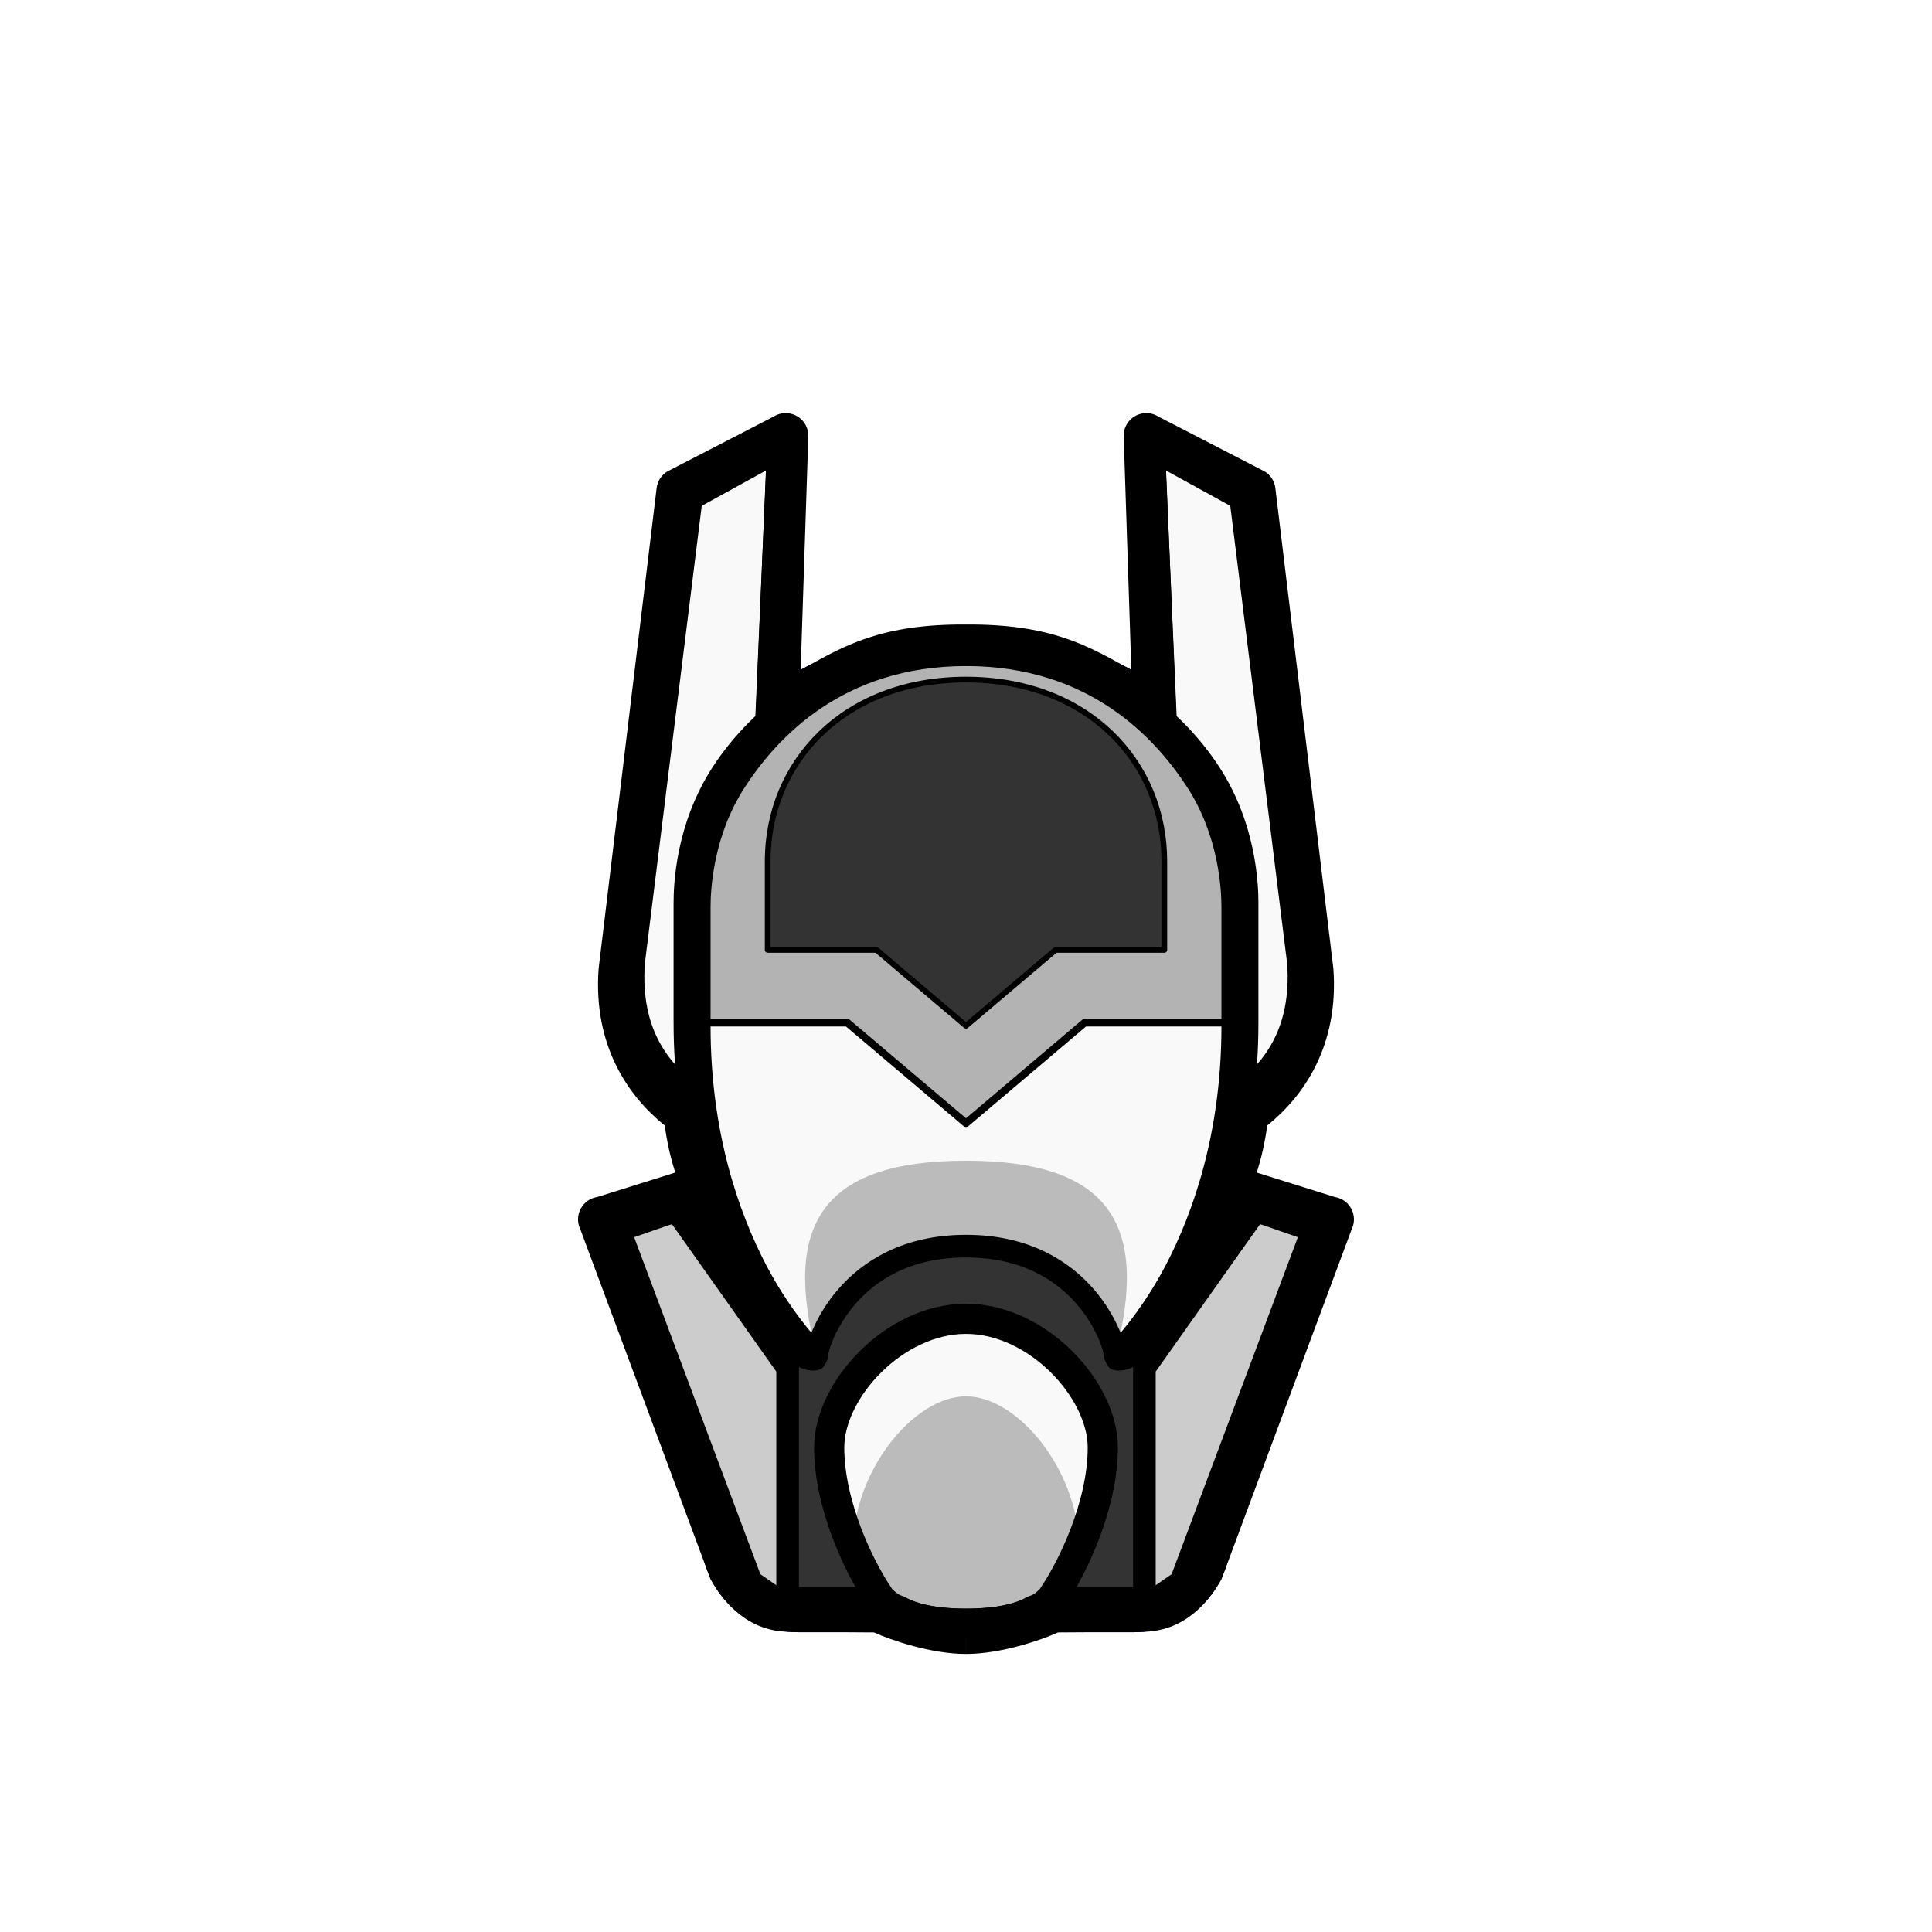
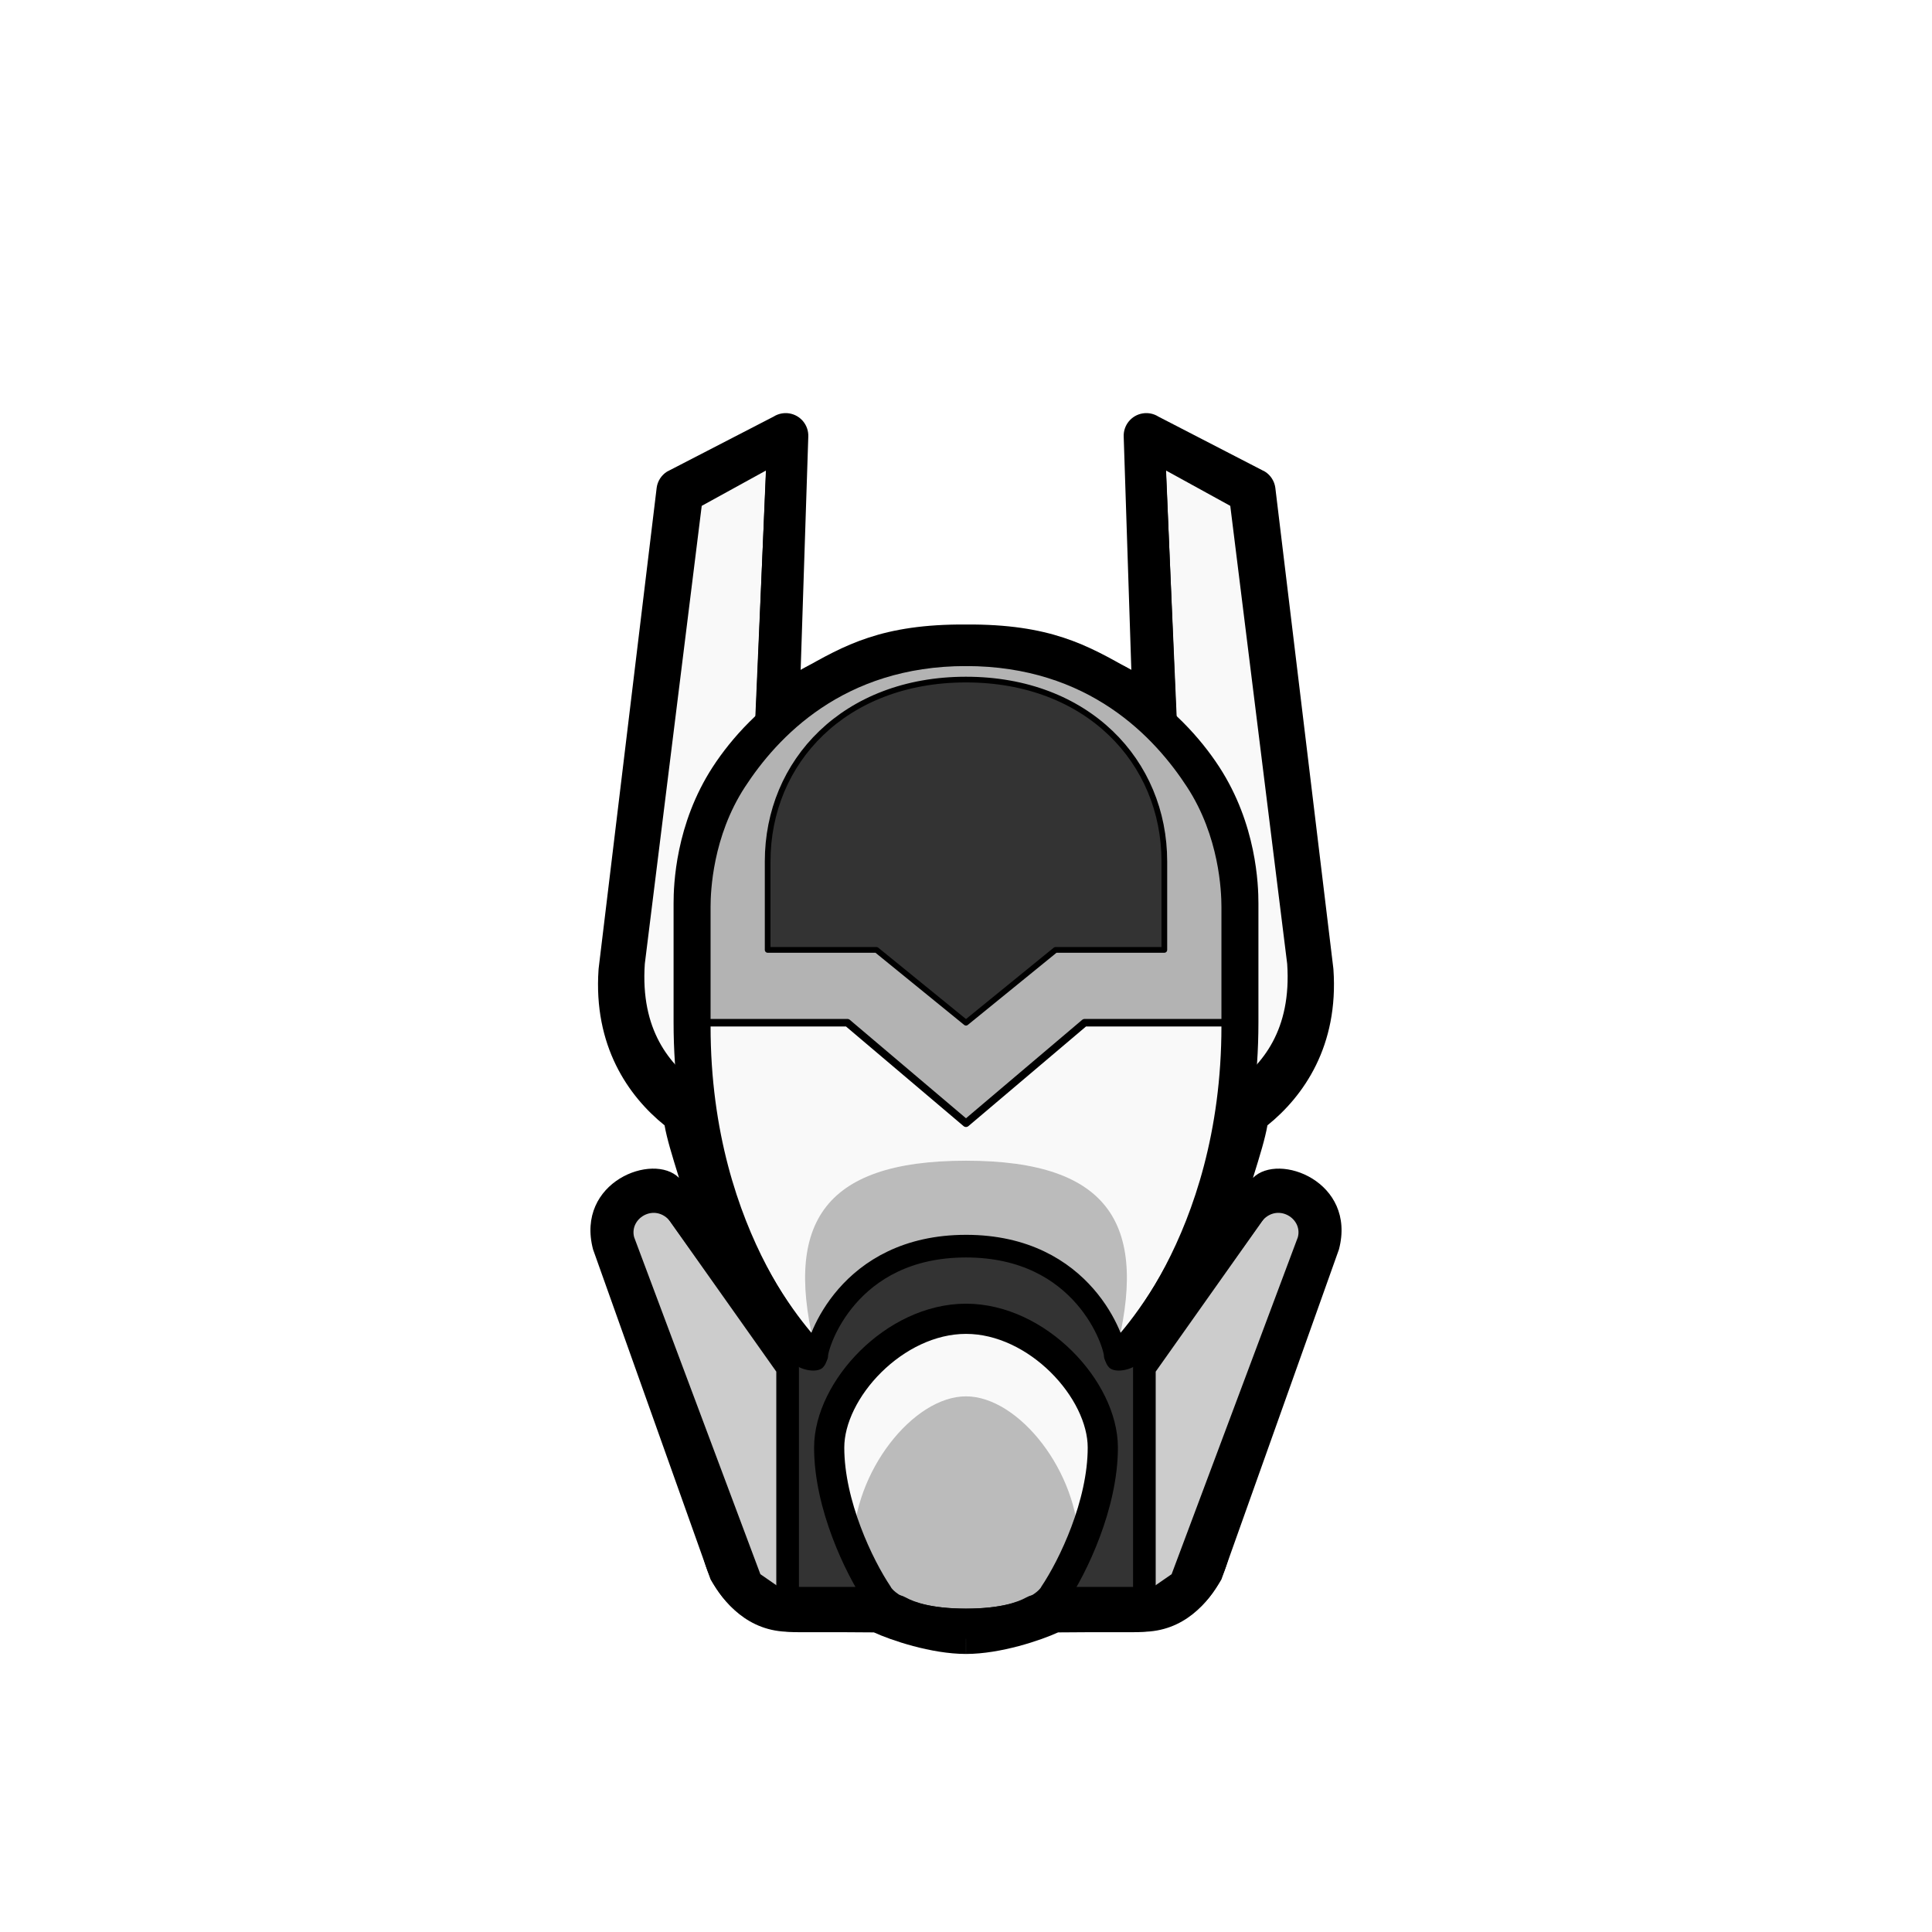
<svg xmlns="http://www.w3.org/2000/svg" xmlns:xlink="http://www.w3.org/1999/xlink" width="1280" height="1280" viewBox="0 0 338.667 338.667" version="1.1" id="svg5">
  <defs id="defs2">
    <radialGradient xlink:href="#linearGradient5366" id="radialGradient5368" cx="698.438" cy="790.437" fx="698.438" fy="790.437" r="176.268" gradientTransform="matrix(-1.210757,0,0,-4.647183,1544.078,4429.913)" gradientUnits="userSpaceOnUse" />
    <linearGradient id="linearGradient5366">
      <stop style="stop-color:#333333;stop-opacity:1" offset="0" id="stop5362" />
      <stop style="stop-color:#333333;stop-opacity:1" offset="0.758" id="stop5916" />
      <stop style="stop-color:#1a1a1a;stop-opacity:1" offset="1" id="stop5364" />
    </linearGradient>
  </defs>
-   <g id="layer1" style="display:inline">
+   <g id="layer1" style="display:none">
    <path id="rect883" style="display:inline;fill:#ff0000;fill-opacity:1;stroke:#0000ff;stroke-width:30;stroke-linecap:round;stroke-linejoin:round;stroke-miterlimit:4;stroke-dasharray:none" d="m 584.916,445.383 c -63.186,0 -96.145,46.139 -97.947,139.545 l -8.223,426.191 c -0.613,31.75 19.183,55.266 50.67,55.266 H 640 750.584 c 31.487,0 51.282,-23.516 50.67,-55.266 L 793.031,584.928 C 791.229,491.521 758.27,445.383 695.084,445.383 H 640 Z" transform="scale(0.2645833)" />
  </g>
  <g id="layer2" style="display:inline">
    <path id="rect883-9" style="display:inline;fill:#333333;fill-opacity:1;stroke:#000000;stroke-width:7.938;stroke-linecap:round;stroke-linejoin:round;stroke-miterlimit:4;stroke-dasharray:none" d="m 154.759,117.841 c -16.718,0 -25.438,12.208 -25.915,36.921 l -2.176,112.763 c -0.162,8.4 5.076,14.622 13.406,14.622 h 29.259 29.259 c 8.331,0 13.568,-6.222 13.406,-14.622 l -2.176,-112.763 c -0.477,-24.714 -9.197,-36.921 -25.915,-36.921 h -14.574 z" />
  </g>
  <g id="layer3">
-     <path style="display:inline;fill:#f9f9f9;stroke:#000000;stroke-width:5.292;stroke-linecap:butt;stroke-linejoin:round;stroke-miterlimit:4;stroke-dasharray:none;stroke-opacity:1" d="m 169.333,228.701 c -12.518,0 -23.982,12.426 -23.982,22.571 0,10.011 5.219,20.855 8.551,25.818 0,0 2.387,5.058 15.431,5.058 m 0,-53.447 c 12.518,0 23.982,12.426 23.982,22.571 0,10.011 -5.219,20.855 -8.551,25.818 0,0 -2.387,5.058 -15.431,5.058" id="path1122" transform="translate(0,2.474245)" />
-     <path style="display:inline;opacity:0.25;fill:#000000" d="m 169.333,242.298 c -9.271,0 -19.767,13.304 -19.767,26.242 5.271,11.564 12.344,13.521 19.767,13.608 m 0,-39.85 c 9.271,0 19.767,13.304 19.767,26.242 -5.271,11.564 -12.344,13.521 -19.767,13.608" id="path2750" transform="translate(0,2.474245)" />
-     <path style="display:inline;fill:#cccccc;stroke:#000000;stroke-width:3.969;stroke-linecap:butt;stroke-linejoin:round;stroke-miterlimit:4;stroke-dasharray:none;stroke-opacity:1" d="m 138.064,283.967 v -44.161 l -19.363,-27.366 -13.4,2.029 27.608,67.679 z m 62.538,0 v -44.161 l 19.363,-27.366 13.4,2.029 -27.608,67.679 z" id="path4159" />
+     <path style="display:inline;fill:#f9f9f9;stroke:#000000;stroke-width:5.292;stroke-linecap:butt;stroke-linejoin:round;stroke-miterlimit:4;stroke-dasharray:none;stroke-opacity:1" d="m 169.333,228.701 c -12.518,0 -23.982,12.426 -23.982,22.571 0,10.011 5.219,20.855 8.551,25.818 0,0 2.387,5.058 15.431,5.058 m 0,-53.447 c 12.518,0 23.982,12.426 23.982,22.571 0,10.011 -5.219,20.855 -8.551,25.818 0,0 -2.387,5.058 -15.431,5.058" id="path1122" transform="translate(-2.3e-6,2.474249)" />
+     <path style="display:inline;opacity:0.25;fill:#000000" d="m 169.333,242.298 c -9.271,0 -19.767,13.304 -19.767,26.242 5.271,11.564 12.344,13.521 19.767,13.608 m 0,-39.85 c 9.271,0 19.767,13.304 19.767,26.242 -5.271,11.564 -12.344,13.521 -19.767,13.608" id="path2750" transform="translate(-2.3e-6,2.474249)" />
+     <path style="display:inline;fill:#cccccc;stroke:#000000;stroke-width:3.969;stroke-linecap:butt;stroke-linejoin:round;stroke-miterlimit:4;stroke-dasharray:none;stroke-opacity:1" d="M 138.064,283.967 V 239.806 L 118.701,212.44 c -2.86,-4.755 -11.756,-0.701 -9.996,4.234 l 24.204,65.474 z m 62.538,0 v -44.161 l 19.363,-27.366 c 2.86,-4.755 11.756,-0.701 9.996,4.234 l -24.204,65.474 z" id="path4159" />
    <path style="display:inline;fill:#f9f9f9;stroke:#000000;stroke-width:3.969;stroke-linecap:butt;stroke-linejoin:round;stroke-miterlimit:4;stroke-dasharray:none;stroke-opacity:1" d="m 136.469,77.173 -5.087,122.419 c 0,0 -24.047,-5.319 -22.309,-30.259 l 11.283,-81.927 z m 65.728,0 5.087,122.419 c 0,0 24.047,-5.319 22.309,-30.259 L 218.311,87.406 Z" id="path8089" />
    <path style="display:inline;fill:#f9f9f9;stroke:#000000;stroke-width:3.969;stroke-linecap:butt;stroke-linejoin:round;stroke-miterlimit:4;stroke-dasharray:none;stroke-opacity:1" d="m 169.333,218.442 c -20.749,0 -26.158,17.105 -26.158,19.14 0,0 -21.263,-20.023 -21.263,-58.162 v -20.888 c 0,-5.975 1.39,-40.467 47.421,-40.467 m 0,100.376 c 20.749,0 26.158,17.105 26.158,19.14 0,0 21.263,-20.023 21.263,-58.162 v -20.888 c 0,-5.975 -1.39,-40.467 -47.421,-40.467" id="path4853" />
    <path style="display:inline;fill:#b3b3b3;stroke:#000000;stroke-width:1.323;stroke-linecap:round;stroke-linejoin:round;stroke-miterlimit:4;stroke-dasharray:none;stroke-opacity:1" d="m 169.333,115.443 c -28.186,0 -46.069,18.842 -46.069,42.06 v 21.773 h 25.277 l 20.792,17.616 m 0,-81.45 c 28.186,0 46.069,18.842 46.069,42.06 V 179.277 H 190.125 l -20.792,17.616" id="path10286" />
-     <path style="display:inline;fill:#333333;stroke:#000000;stroke-width:1.323;stroke-linecap:round;stroke-linejoin:round;stroke-miterlimit:4;stroke-dasharray:none;stroke-opacity:1" d="m 169.333,116.488 c -28.186,0 -46.069,19.029 -46.069,42.248 v 20.541 h 25.277 l 20.792,17.616 m 0,-80.405 c 28.186,0 46.069,19.029 46.069,42.248 V 179.277 H 190.125 l -20.792,17.616" id="path10286-3" transform="matrix(0.7546932,0,0,0.7546932,41.53862,31.2122)" />
-     <path style="display:inline;opacity:0.25;fill:#000000" d="m 169.333,265.694 c -25.557,0 -32.111,11.494 -26.158,34.116 0.529,-7.474 12.466,-19.14 26.158,-19.14 m 4e-5,-14.976 c 25.557,0 32.111,11.494 26.158,34.116 -0.529,-7.474 -12.466,-19.14 -26.158,-19.14" id="path2750-7" transform="translate(1.9785261e-5,-62.22848)" />
-     <path style="color:#000000;display:inline;fill:#000000;stroke-linecap:round;stroke-linejoin:round;-inkscape-stroke:none" d="m 169.334,111.002 c -23.677,0 -37.829,12.891 -44.38,22.952 -6.552,10.061 -6.879,20.725 -6.879,23.918 v 20.887 c 0,39.123 21.254,59.924 21.254,59.924 1.064,1.002 3.929,1.614 4.931,0.55 1.002,-1.064 0.951,-2.739 -0.113,-3.74 0,0 -19.588,-18.917 -19.588,-56.073 V 158.533 c 0,-2.782 0.368,-12.353 6.02,-21.031 5.651,-8.678 17.195,-21.209 38.756,-21.209 m 0,-5.291 c 23.677,0 37.829,12.891 44.38,22.952 6.552,10.061 6.879,20.725 6.879,23.918 v 20.887 c 0,39.123 -21.254,59.924 -21.254,59.924 -1.064,1.002 -3.929,1.614 -4.931,0.55 -1.002,-1.064 -0.951,-2.739 0.113,-3.74 0,0 19.588,-18.917 19.588,-56.073 V 158.533 c 0,-2.782 -0.368,-12.353 -6.02,-21.031 -5.651,-8.678 -17.195,-21.209 -38.756,-21.209" id="path4853-0" transform="translate(-6.6e-4,0.4630966)" />
-     <path style="color:#000000;fill:#000000;stroke-linecap:round;stroke-linejoin:round;-inkscape-stroke:none" d="m 169.331,284.33 c -5.922,0 -9.048,-1.125 -10.578,-1.975 -0.629,-0.35 -1.341,-0.522 -2.061,-0.498 l -20.523,-1.58 -2.881,-1.993 -22.127,-59.071 6.66,-2.315 8.21,11.485 5.427,-1.827 0.105,-5.521 c 0.012,-0.59 -0.108,-1.175 -0.352,-1.713 -2.894,-6.401 -5.545,-14.375 -6.943,-23.902 -0.156,-1.063 -0.736,-2.017 -1.607,-2.645 -5.285,-3.803 -10.417,-9.849 -9.631,-21.477 l 9.977,-80.284 11.286,-6.207 -1.966,44.957 4.678,1.862 c -0.032,-0.372 16.759,-14.944 32.328,-12.532 v -7.283 c -14.743,-0.093 -21.259,3.605 -28.983,7.99 l 1.339,-40.913 c 0.083,-2.008 -1.348,-3.761 -3.332,-4.082 -0.959,-0.155 -1.942,0.047 -2.762,0.568 l -18.678,9.644 c -0.985,0.625 -1.645,1.653 -1.805,2.809 l -10.161,84.173 c -0.012,0.088 -0.021,0.177 -0.027,0.266 -0.934,13.406 5.206,22.213 11.57,27.34 0.41,2.33 0.626,4.274 1.874,8.28 l -13.663,4.276 c -2.627,0.398 -4.129,3.214 -2.996,5.617 l 22.85,61.421 c 2.279,3.978 6.495,9.191 13.94,9.183 l 14.683,0.097 c 2.945,1.362 10.059,3.786 16.148,3.786 z m 0.004,0 c 5.922,0 9.048,-1.125 10.578,-1.975 0.629,-0.35 1.341,-0.522 2.061,-0.498 l 20.523,-1.58 2.881,-1.993 22.127,-59.071 -6.66,-2.315 -8.21,11.485 -5.427,-1.827 -0.105,-5.521 c -0.012,-0.59 0.108,-1.175 0.352,-1.713 2.894,-6.401 5.545,-14.375 6.943,-23.902 0.156,-1.063 0.736,-2.017 1.607,-2.645 5.285,-3.803 10.417,-9.849 9.631,-21.477 l -9.977,-80.284 -11.286,-6.207 1.966,44.957 -4.678,1.862 c 0.032,-0.372 -16.759,-14.944 -32.328,-12.532 v -7.283 c 14.743,-0.093 21.259,3.605 28.983,7.99 l -1.339,-40.913 c -0.083,-2.008 1.348,-3.761 3.332,-4.082 0.959,-0.155 1.942,0.047 2.762,0.568 l 18.678,9.644 c 0.985,0.625 1.645,1.653 1.805,2.809 l 10.161,84.173 c 0.012,0.088 0.021,0.177 0.027,0.266 0.934,13.406 -5.206,22.213 -11.57,27.34 -0.41,2.33 -0.626,4.274 -1.874,8.28 l 13.663,4.276 c 2.627,0.398 4.129,3.214 2.996,5.617 l -22.85,61.421 c -2.279,3.978 -6.495,9.191 -13.94,9.183 l -14.683,0.097 c -2.945,1.362 -10.059,3.786 -16.148,3.786 z" id="rect883-9-5" transform="translate(0,-2.339823)" />
+     <path style="display:inline;fill:#333333;stroke:#000000;stroke-width:1.323;stroke-linecap:round;stroke-linejoin:round;stroke-miterlimit:4;stroke-dasharray:none;stroke-opacity:1" d="m 169.333,116.488 c -28.186,0 -46.069,19.029 -46.069,42.248 v 20.541 h 25.277 l 20.792,16.915 m 0,-79.703 c 28.186,0 46.069,19.029 46.069,42.248 V 179.277 H 190.125 l -20.792,16.915" id="path10286-3" transform="matrix(0.7546932,0,0,0.7546932,41.53861,31.2122)" />
+     <path style="display:inline;opacity:0.25;fill:#000000" d="m 169.333,265.694 c -25.557,0 -32.111,11.494 -26.158,34.116 0.529,-7.474 12.466,-19.14 26.158,-19.14 m 4e-5,-14.976 c 25.557,0 32.111,11.494 26.158,34.116 -0.529,-7.474 -12.466,-19.14 -26.158,-19.14" id="path2750-7" transform="translate(1.74e-5,-62.22848)" />
+     <path style="color:#000000;display:inline;fill:#000000;stroke-linecap:round;stroke-linejoin:round;-inkscape-stroke:none" d="m 169.334,111.002 c -23.677,0 -37.829,12.891 -44.38,22.952 -6.552,10.061 -6.879,20.725 -6.879,23.918 v 20.887 c 0,39.123 21.254,59.924 21.254,59.924 1.064,1.002 3.929,1.614 4.931,0.55 1.002,-1.064 0.951,-2.739 -0.113,-3.74 0,0 -19.588,-18.917 -19.588,-56.073 V 158.533 c 0,-2.782 0.368,-12.353 6.02,-21.031 5.651,-8.678 17.195,-21.209 38.756,-21.209 m 0,-5.291 c 23.677,0 37.829,12.891 44.38,22.952 6.552,10.061 6.879,20.725 6.879,23.918 v 20.887 c 0,39.123 -21.254,59.924 -21.254,59.924 -1.064,1.002 -3.929,1.614 -4.931,0.55 -1.002,-1.064 -0.951,-2.739 0.113,-3.74 0,0 19.588,-18.917 19.588,-56.073 V 158.533 c 0,-2.782 -0.368,-12.353 -6.02,-21.031 -5.651,-8.678 -17.195,-21.209 -38.756,-21.209" id="path4853-0" transform="translate(-6.623e-4,0.4631004)" />
+     <path style="color:#000000;fill:#000000;stroke-linecap:round;stroke-linejoin:round;-inkscape-stroke:none" d="m 169.331,284.33 c -5.922,0 -9.048,-1.125 -10.578,-1.975 -0.629,-0.35 -1.341,-0.522 -2.061,-0.498 l -20.523,-1.58 -2.881,-1.993 -22.127,-59.071 c -0.933,-3.516 4.079,-6.291 6.66,-2.315 l 8.21,11.485 5.427,-1.827 0.105,-5.521 c 0.012,-0.59 -0.108,-1.175 -0.352,-1.713 -2.894,-6.401 -5.545,-14.375 -6.943,-23.902 -0.156,-1.063 -0.736,-2.017 -1.607,-2.645 -5.285,-3.803 -10.417,-9.849 -9.631,-21.477 l 9.977,-80.284 11.286,-6.207 -1.966,44.957 4.678,1.862 c -0.032,-0.372 16.759,-14.944 32.328,-12.532 v -7.283 c -14.743,-0.093 -21.259,3.605 -28.983,7.99 l 1.339,-40.913 c 0.083,-2.008 -1.348,-3.761 -3.332,-4.082 -0.959,-0.155 -1.942,0.047 -2.762,0.568 l -18.678,9.644 c -0.985,0.625 -1.645,1.653 -1.805,2.809 l -10.161,84.173 c -0.012,0.088 -0.021,0.177 -0.027,0.266 -0.934,13.406 5.206,22.213 11.57,27.34 0.41,2.33 1.287,5.2 2.535,9.206 -4.525,-4.529 -18.186,0.697 -15.072,12.539 l 20.601,57.85 c 2.279,3.978 6.495,9.191 13.94,9.183 l 14.683,0.097 c 2.945,1.362 10.059,3.786 16.148,3.786 z m 0.004,0 c 5.922,0 9.048,-1.125 10.578,-1.975 0.629,-0.35 1.341,-0.522 2.061,-0.498 l 20.523,-1.58 2.881,-1.993 22.127,-59.071 c 0.933,-3.516 -4.079,-6.291 -6.66,-2.315 l -8.21,11.485 -5.427,-1.827 -0.105,-5.521 c -0.012,-0.59 0.108,-1.175 0.352,-1.713 2.894,-6.401 5.545,-14.375 6.943,-23.902 0.156,-1.063 0.736,-2.017 1.607,-2.645 5.285,-3.803 10.417,-9.849 9.631,-21.477 l -9.977,-80.284 -11.286,-6.207 1.966,44.957 -4.678,1.862 c 0.032,-0.372 -16.759,-14.944 -32.328,-12.532 v -7.283 c 14.743,-0.093 21.259,3.605 28.983,7.99 l -1.339,-40.913 c -0.083,-2.008 1.348,-3.761 3.332,-4.082 0.959,-0.155 1.942,0.047 2.762,0.568 l 18.678,9.644 c 0.985,0.625 1.645,1.653 1.805,2.809 l 10.161,84.173 c 0.012,0.088 0.021,0.177 0.027,0.266 0.934,13.406 -5.206,22.213 -11.57,27.34 -0.41,2.33 -1.287,5.2 -2.535,9.206 4.525,-4.529 18.186,0.697 15.072,12.539 l -20.601,57.85 c -2.279,3.978 -6.495,9.191 -13.94,9.183 l -14.683,0.097 c -2.945,1.362 -10.059,3.786 -16.148,3.786 z" id="rect883-9-5" transform="translate(-2.3e-6,-2.339819)" />
  </g>
  <g id="layer4" style="display:none">
    <path id="rect883-2" style="display:inline;fill:url(#radialGradient5368);fill-opacity:1;stroke:#000000;stroke-width:30;stroke-linecap:round;stroke-linejoin:round;stroke-miterlimit:4;stroke-dasharray:none" d="m 640,445.383 h -55.084 c -63.186,0 -96.145,46.139 -97.947,139.545 l -8.223,426.191 c -0.613,31.75 19.183,55.266 50.67,55.266 H 640 m 2e-5,-621.002 H 695.084 c 63.186,0 96.145,46.139 97.947,139.545 l 8.223,426.191 c 0.613,31.75 -19.183,55.266 -50.67,55.266 H 640" transform="matrix(0.2645833,0,0,0.2645833,160.3699,0)" />
    <path style="display:inline;fill:#333333;stroke:#000000;stroke-width:7.938;stroke-linecap:butt;stroke-linejoin:miter;stroke-miterlimit:4;stroke-dasharray:none;stroke-opacity:1" d="m 169.333,113.226 c -42.988,0 -43.503,16.214 -43.503,16.214 -3.257,8.099 -7.927,10.895 -11.674,12.399 l -9.639,47.446 38.129,25.818 h 17.253 c 0,0 2.083,-6.459 9.433,-6.459 m 0,-95.419 c 42.988,0 43.503,16.214 43.503,16.214 3.257,8.099 7.927,10.895 11.674,12.399 l 9.639,47.446 -38.129,25.818 h -17.253 c 0,0 -2.083,-6.459 -9.433,-6.459" id="path969-5" transform="translate(160.3699)" />
    <path style="display:inline;fill:#f9f9f9;stroke:#000000;stroke-width:2.646;stroke-linecap:butt;stroke-linejoin:miter;stroke-miterlimit:4;stroke-dasharray:none;stroke-opacity:1" d="m 169.333,128.355 -48.456,51.94 2.049,22.462 -18.408,-13.472 9.639,-47.446 11.674,-12.399 c 17.464,-19.232 29.533,-13.287 43.503,-16.214 m 0,15.129 48.456,51.94 -2.049,22.462 18.408,-13.472 -9.639,-47.446 -11.674,-12.399 c -17.464,-19.232 -29.533,-13.287 -43.503,-16.214" id="path8617" transform="translate(160.3699)" />
    <path style="display:inline;fill:#f9f9f9;stroke:#000000;stroke-width:2.646;stroke-linecap:butt;stroke-linejoin:miter;stroke-miterlimit:4;stroke-dasharray:none;stroke-opacity:1" d="m 169.333,185.079 c -18,0 -27.904,-8.172 -27.904,-8.172 h -7.307 l -5.961,6.249 1.25,23.267 13.236,8.681 h 17.253 l 9.433,-6.459 m 0,-23.566 c 18,0 27.904,-8.172 27.904,-8.172 h 7.307 l 5.961,6.249 -1.25,23.267 -13.236,8.681 h -17.253 l -9.433,-6.459" id="path9485" transform="translate(160.3699)" />
    <path style="display:inline;fill:#f9f9f9;stroke:#000000;stroke-width:7.938;stroke-linecap:butt;stroke-linejoin:miter;stroke-miterlimit:4;stroke-dasharray:none;stroke-opacity:1" d="m 169.333,235.743 c -6.973,0 -9.433,-5.764 -9.433,-5.764 h -10.724 l 11.194,55.959 h 8.963 m 0,-50.195 c 6.973,0 9.433,-5.764 9.433,-5.764 h 10.724 l -11.194,55.959 h -8.963" id="path3094" transform="translate(160.3699)" />
    <path style="display:inline;fill:#cccccc;stroke:#000000;stroke-width:7.938;stroke-linecap:butt;stroke-linejoin:miter;stroke-miterlimit:4;stroke-dasharray:none;stroke-opacity:1" d="m 136.225,236.27 9.347,46.249 -21.56,-5.461 -3.011,-53.675 z m 66.217,0 -9.347,46.249 21.56,-5.461 3.011,-53.675 z" id="path4086" transform="translate(160.3699)" />
    <path style="display:inline;fill:#cccccc;stroke:#000000;stroke-width:1.323;stroke-linecap:square;stroke-linejoin:round;stroke-miterlimit:4;stroke-dasharray:none;stroke-opacity:1" d="m 169.333,125.883 c -27.896,0 -36.152,15.99 -36.152,27.786 0,11.797 11.731,27.112 36.152,27.112 m 0,-54.898 c 27.896,0 36.152,15.99 36.152,27.786 0,11.797 -11.731,27.112 -36.152,27.112" id="path12629" transform="translate(160.3699,-1.93947)" />
    <path style="display:inline;fill:#333333;stroke:#000000;stroke-width:1.323;stroke-linecap:square;stroke-linejoin:round;stroke-miterlimit:4;stroke-dasharray:none;stroke-opacity:1" d="m 169.333,125.883 c -20.221,0 -31.563,13.602 -31.563,25.392 0,11.791 13.791,22.209 31.563,22.209 m 0,-47.601 c 20.221,0 31.563,13.602 31.563,25.392 0,11.791 -13.791,22.209 -31.563,22.209" id="path12629-0" transform="translate(160.3699,-1.93947)" />
    <path style="display:inline;fill:#cccccc;stroke:#000000;stroke-width:0;stroke-linecap:butt;stroke-linejoin:miter;stroke-miterlimit:4;stroke-dasharray:none;stroke-opacity:1" d="m 142.647,215.104 -1.15,-24.31 -13.336,-7.637 1.25,23.267 m 66.608,8.681 1.15,-24.31 13.336,-7.637 -1.25,23.267" id="path10957" transform="translate(160.3699)" />
    <path style="display:inline;fill:none;stroke:#000000;stroke-width:2.646;stroke-linecap:butt;stroke-linejoin:miter;stroke-miterlimit:4;stroke-dasharray:none;stroke-opacity:1" d="m 169.333,185.079 c -18,0 -27.904,-8.172 -27.904,-8.172 h -7.307 l -5.961,6.249 1.538,25.478 12.948,6.469 h 17.253 l 9.433,-6.459 m 0,-23.566 c 18,0 27.904,-8.172 27.904,-8.172 h 7.307 l 5.961,6.249 -1.538,25.478 -12.948,6.469 h -17.253 l -9.433,-6.459" id="path9485-9" transform="translate(160.3699)" />
    <path style="display:inline;fill:none;stroke:#000000;stroke-width:7.938;stroke-linecap:butt;stroke-linejoin:miter;stroke-miterlimit:4;stroke-dasharray:none;stroke-opacity:1" d="m 169.333,113.226 c -42.988,0 -43.503,16.214 -43.503,16.214 -3.257,8.099 -7.927,10.895 -11.674,12.399 l -9.639,47.446 38.129,25.818 h 17.253 c 0,0 2.083,-6.459 9.433,-6.459 m 0,-95.419 c 42.988,0 43.503,16.214 43.503,16.214 3.257,8.099 7.927,10.895 11.674,12.399 l 9.639,47.446 -38.129,25.818 h -17.253 c 0,0 -2.083,-6.459 -9.433,-6.459" id="path969" transform="translate(160.3699)" />
  </g>
</svg>
